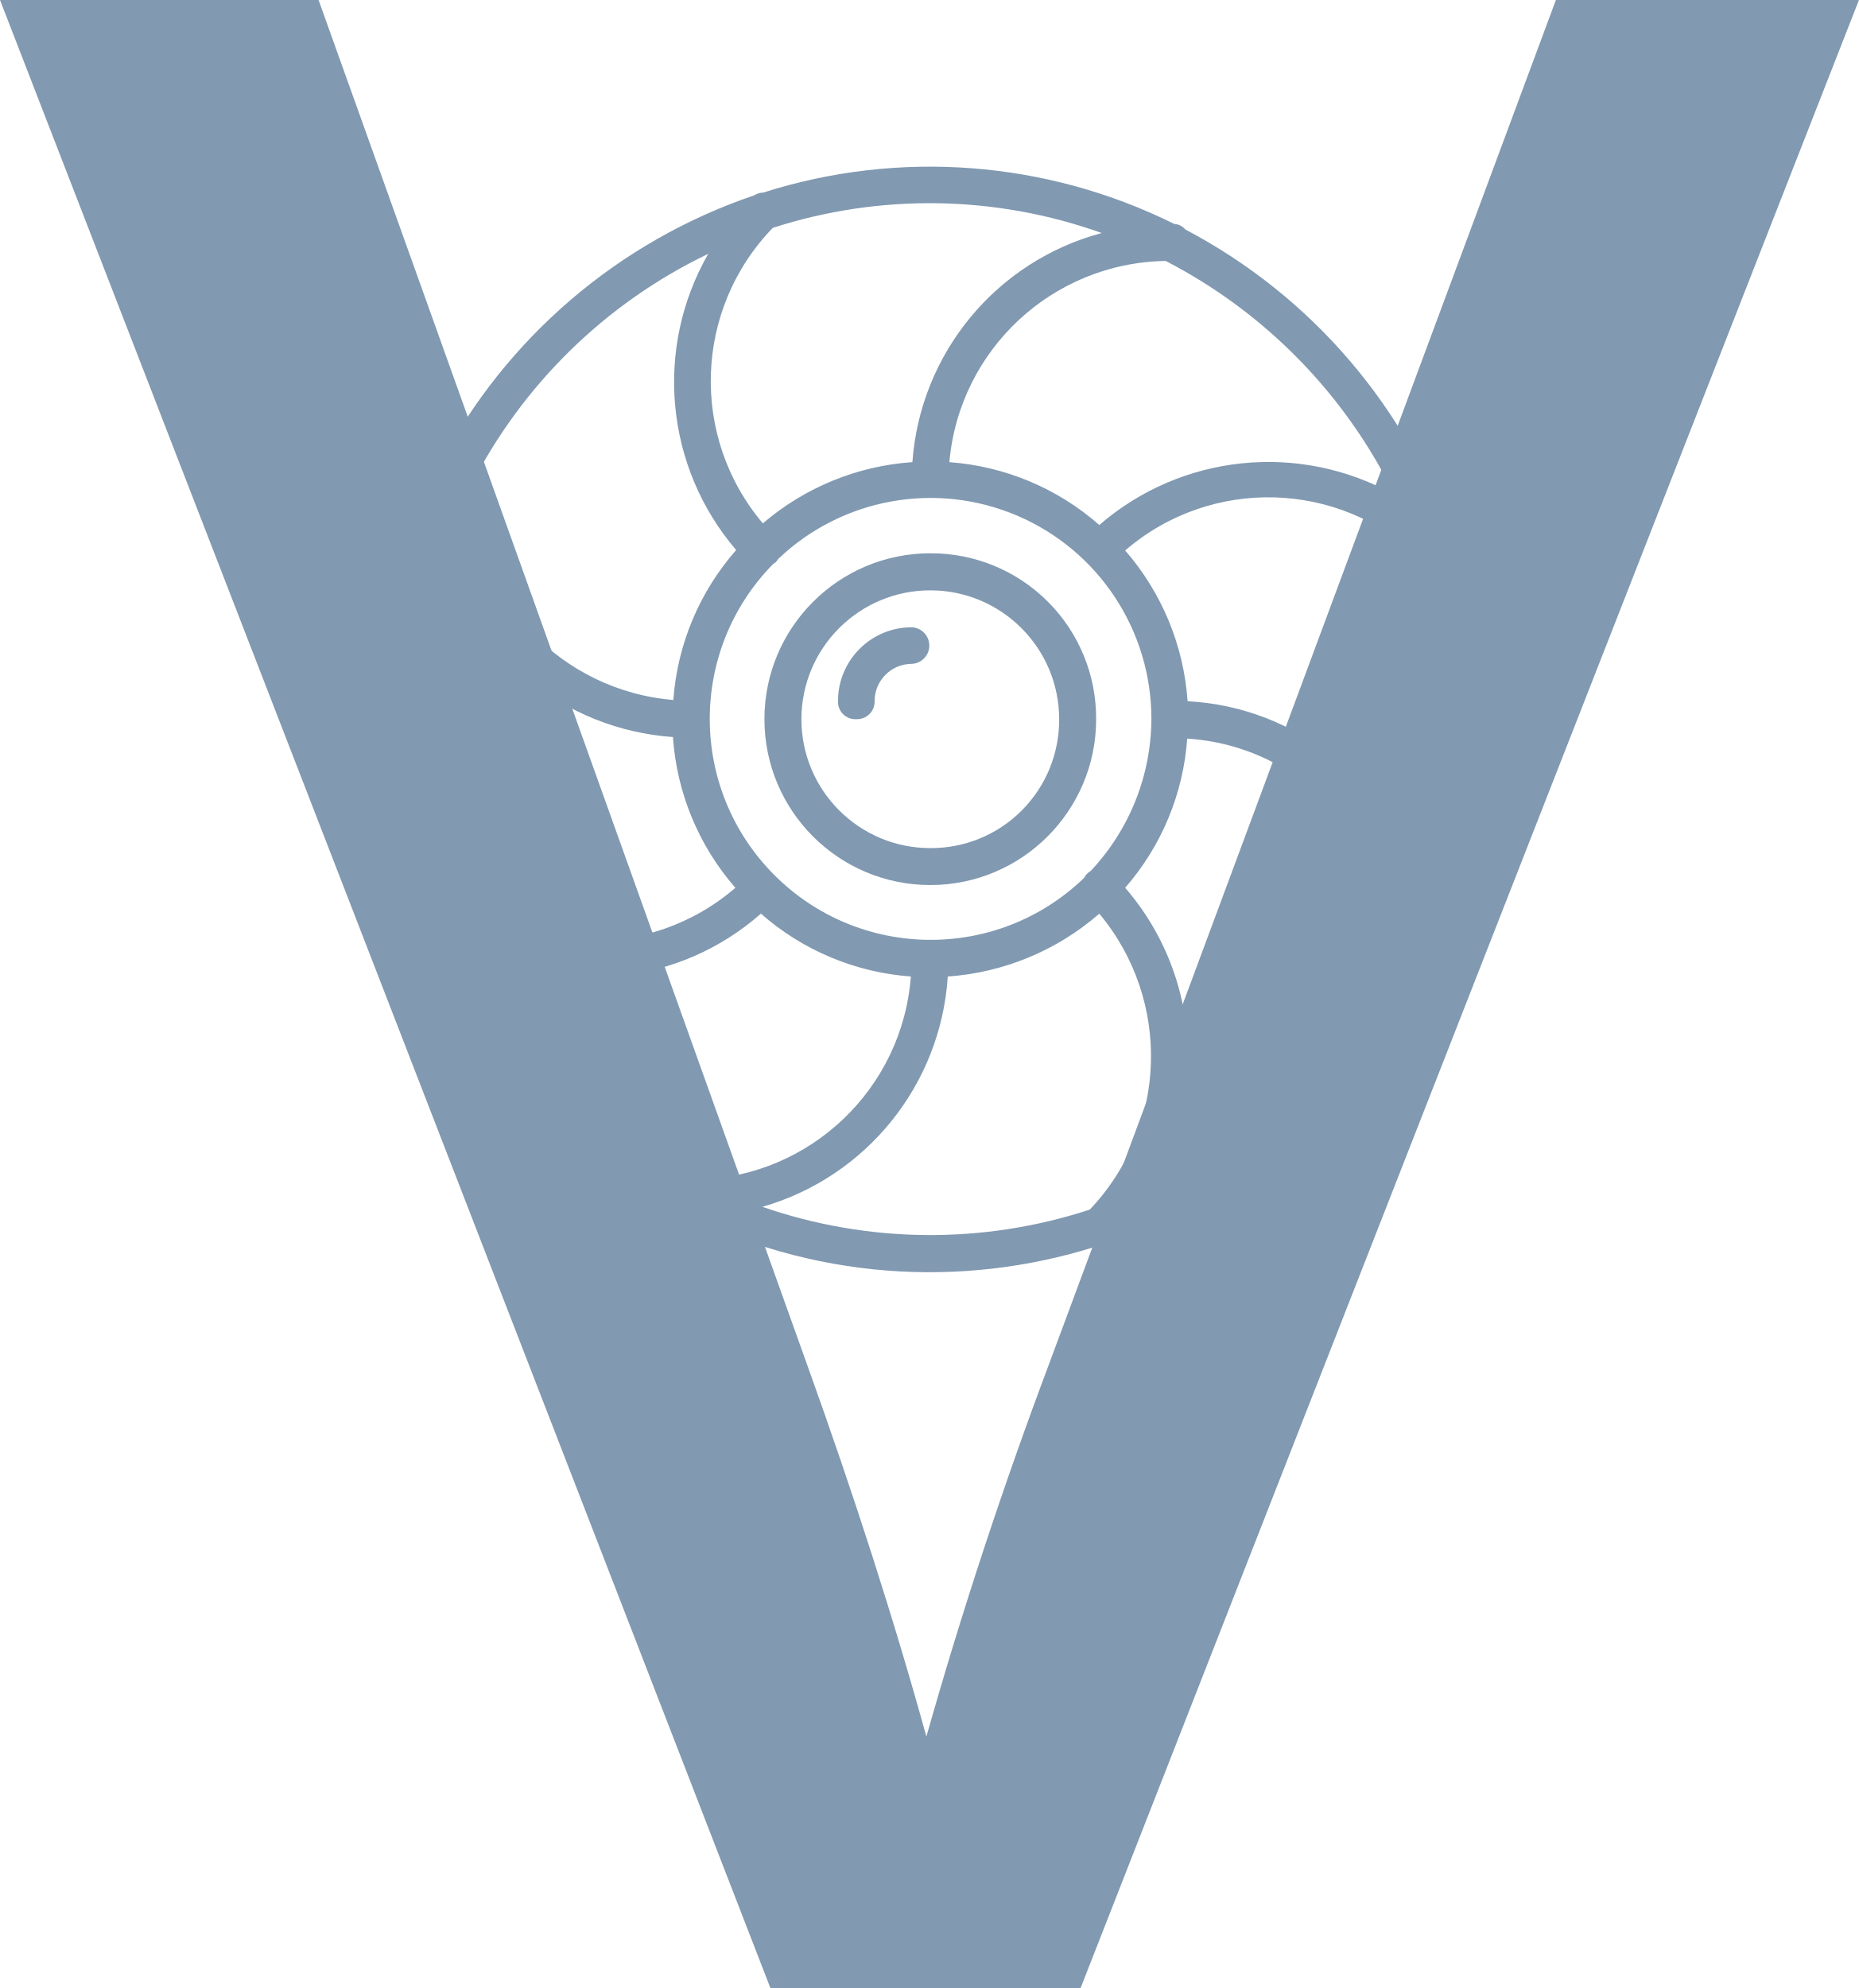
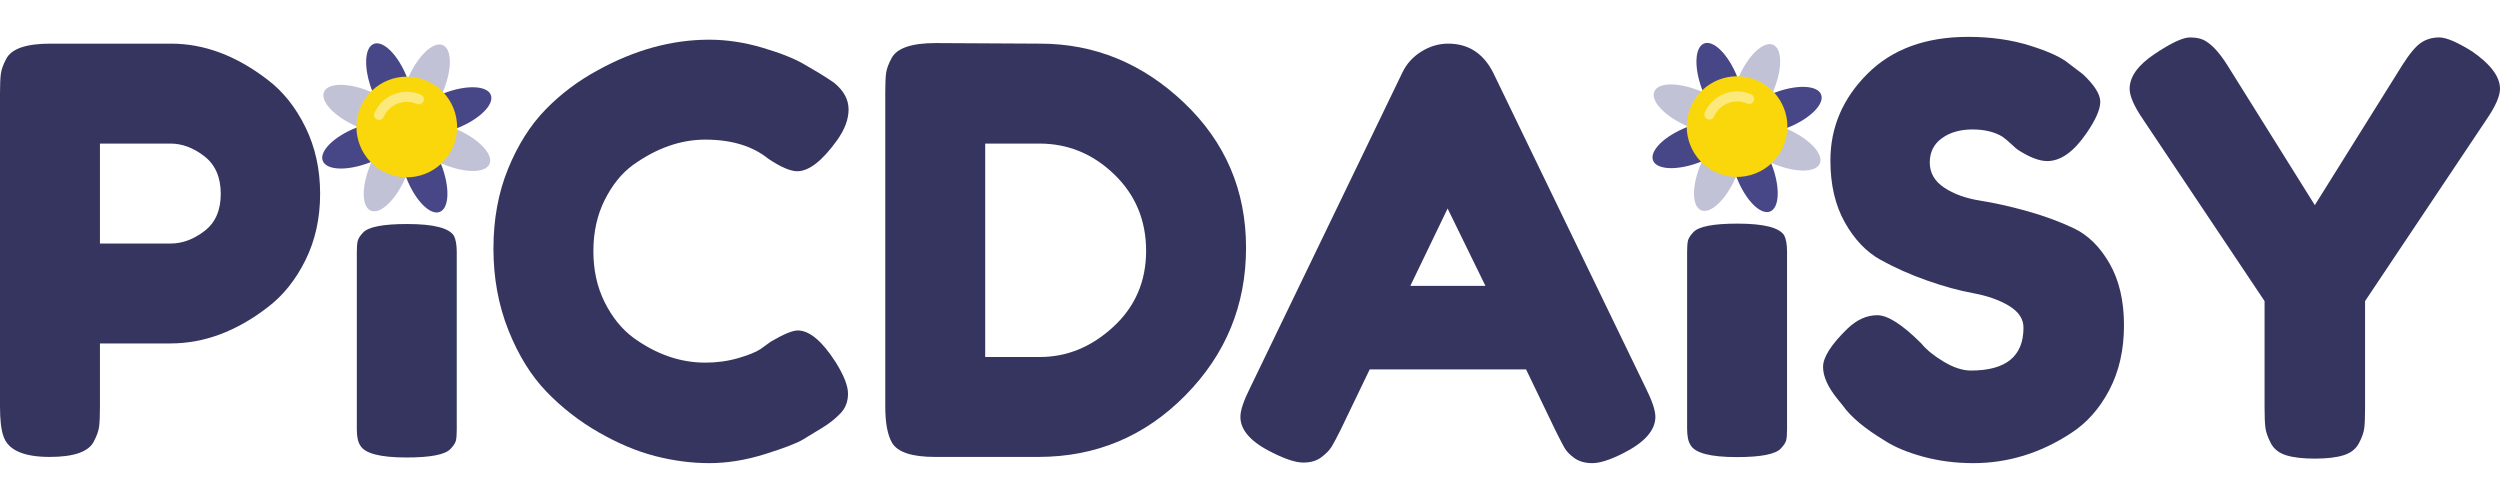
- <svg xmlns="http://www.w3.org/2000/svg" width="93.33" height="99.8" viewBox="0 0 93.33 99.8">
-   <g id="XMLID_3_" transform="translate(-16.3)">
-     <g id="XMLID_18_" transform="translate(35.23 8.367)">
-       <g id="XMLID_19_" transform="translate(0)">
-         <g id="XMLID_20_">
-           <path id="XMLID_25_" d="M162.8,80.776a27.575,27.575,0,0,0,1.4-20.867c0-.04-.02-.06-.04-.1a28,28,0,0,0-13.478-15.755.8.8,0,0,0-.559-.28A27.592,27.592,0,0,0,129.489,42.2a.95.95,0,0,0-.459.14,28.008,28.008,0,0,0-15.795,13.518.864.864,0,0,0-.359.739,27.58,27.58,0,0,0-1.358,20.787c0,.04.02.06.04.1a28.1,28.1,0,0,0,13.658,15.855.885.885,0,0,0,.559.28,27.7,27.7,0,0,0,36.861-12.54A.55.55,0,0,0,162.8,80.776ZM162.376,77a12.726,12.726,0,0,0-11.581-9.265,12.888,12.888,0,0,0-3.135-7.568,11.015,11.015,0,0,1,14.836.419,25.5,25.5,0,0,1,1.278,8.027A26.382,26.382,0,0,1,162.376,77Zm-16.454-.739a1.1,1.1,0,0,0-.18.14.717.717,0,0,0-.14.2,11.092,11.092,0,0,1-15.615-15.755c.04-.02.08-.06.12-.08a1.1,1.1,0,0,0,.14-.18,11.087,11.087,0,0,1,18.73,8.047A11.205,11.205,0,0,1,145.923,76.263Zm15.256-18.89a12.971,12.971,0,0,0-14.816,1.518,12.8,12.8,0,0,0-7.528-3.155,11.067,11.067,0,0,1,10.863-10.1A26.128,26.128,0,0,1,161.178,57.374Zm-14.7-13.139a12.859,12.859,0,0,0-9.5,11.5,12.906,12.906,0,0,0-7.508,3.075,11.059,11.059,0,0,1,.5-14.836,25.664,25.664,0,0,1,16.514.26Zm-19.748,1.038a12.96,12.96,0,0,0,1.4,14.876,12.8,12.8,0,0,0-3.155,7.528,11.139,11.139,0,0,1-10.2-10.683A25.965,25.965,0,0,1,126.733,45.273ZM113.395,60.189a12.989,12.989,0,0,0,11.561,9.345,12.835,12.835,0,0,0,3.135,7.568,11.015,11.015,0,0,1-14.836-.419,25.5,25.5,0,0,1-1.278-8.027A25.8,25.8,0,0,1,113.395,60.189Zm1.178,19.728a12.8,12.8,0,0,0,14.8-1.518,12.8,12.8,0,0,0,7.528,3.155,11.041,11.041,0,0,1-10.663,10.2A26.147,26.147,0,0,1,114.573,79.917Zm14.876,13.2a12.9,12.9,0,0,0,9.305-11.561,12.971,12.971,0,0,0,7.608-3.155,11.17,11.17,0,0,1-.479,14.856,25.738,25.738,0,0,1-16.434-.14ZM149.1,91.958a12.767,12.767,0,0,0,1.717-6.39A12.954,12.954,0,0,0,147.66,77.1a12.763,12.763,0,0,0,3.115-7.488,10.889,10.889,0,0,1,10.2,10.663A25.99,25.99,0,0,1,149.1,91.958Z" transform="translate(-110.1 -40.9)" fill="#8199b1" />
-           <path id="XMLID_22_" d="M215.827,138.1a8.327,8.327,0,1,0,8.327,8.327A8.284,8.284,0,0,0,215.827,138.1Zm0,14.8a6.47,6.47,0,1,1,6.47-6.47A6.43,6.43,0,0,1,215.827,152.9Z" transform="translate(-188.051 -118.691)" fill="#8199b1" />
-           <path id="XMLID_1_" d="M229.694,156.7A3.7,3.7,0,0,0,226,160.394a.87.87,0,0,0,.919.919.881.881,0,0,0,.919-.919,1.866,1.866,0,0,1,1.857-1.857.919.919,0,0,0,0-1.837Z" transform="translate(-202.857 -133.577)" fill="#8199b1" />
+ <svg xmlns="http://www.w3.org/2000/svg" version="1.1" id="Layer_1" x="0px" y="0px" width="2000px" height="400px" viewBox="0 0 2000 400" style="enable-background:new 0 0 2000 400;" xml:space="preserve">
+   <style type="text/css">
+ 	.st0{fill:#353560;}
+ 	.st1{fill:#474787;}
+ 	.st2{fill:#C2C2D7;}
+ 	.st3{fill:#F9D70B;}
+ 	.st4{fill:#FCE97B;}
+ </style>
+   <g id="XMLID_1_">
+     <path id="XMLID_4_" class="st0" d="M244.358,101.76c7.825,15.963,11.743,33.727,11.743,53.298   c0,19.578-3.918,37.264-11.743,53.073c-7.835,15.807-17.92,28.384-30.263,37.715   c-24.998,19.274-50.892,28.905-77.688,28.905H79.948v51.04   c0,6.931-0.227,12.124-0.678,15.583c-0.451,3.467-1.885,7.452-4.291,11.97   c-4.22,8.13-15.965,12.196-35.231,12.196c-21.08,0-33.425-5.57-37.038-16.713   C0.904,343.71,0,335.885,0,325.341V74.659c0-6.923,0.227-12.116,0.678-15.583   c0.451-3.459,1.877-7.452,4.291-11.97c4.214-8.13,15.957-12.194,35.231-12.194   h96.659c26.494,0,52.239,9.64,77.237,28.907   C226.438,73.157,236.523,85.803,244.358,101.76z M163.508,184.87   c8.73-6.62,13.098-16.557,13.098-29.812c0-13.247-4.369-23.262-13.098-30.036   c-8.738-6.775-17.772-10.163-27.101-10.163H79.948v79.948h56.911   C145.893,194.806,154.771,191.496,163.508,184.87z" />
+     <path id="XMLID_7_" class="st0" d="M285.454,201.638c0-3.906,0.227-6.835,0.678-8.791   c0.451-1.951,1.877-4.204,4.291-6.753c4.214-4.587,15.957-6.879,35.231-6.879   c21.074,0,33.573,3.146,37.489,9.428c1.504,2.891,2.26,7.306,2.26,13.251   V343.568c0,4.078-0.227,7.051-0.678,8.919c-0.451,1.872-1.885,4.078-4.291,6.625   c-4.22,4.587-15.965,6.88-35.231,6.88c-21.08,0-33.425-3.225-37.038-9.683   c-1.806-2.715-2.711-7.047-2.711-12.995V201.638z" />
+     <path id="XMLID_9_" class="st0" d="M608.397,279.269l8.13-5.871   c10.233-6.021,17.461-9.034,21.682-9.034c9.329,0,19.422,8.433,30.263,25.295   c6.618,10.544,9.937,18.969,9.937,25.293s-2.033,11.597-6.097,15.809   c-4.066,4.22-8.808,7.982-14.229,11.292c-5.419,3.318-10.614,6.48-15.583,9.485   c-4.968,3.013-15.131,6.931-30.487,11.743c-15.358,4.814-30.193,7.228-44.49,7.228   c-14.305,0-28.759-1.885-43.361-5.646c-14.61-3.761-29.663-10.085-45.168-18.971   c-15.512-8.878-29.437-19.719-41.781-32.52   c-12.351-12.796-22.512-29.204-30.487-49.234   c-7.982-20.021-11.97-41.779-11.97-65.267c0-23.486,3.91-44.787,11.743-63.912   c7.827-19.117,17.842-34.926,30.036-47.425   c12.196-12.493,26.121-22.959,41.781-31.392   c29.507-16.26,59.168-24.39,88.98-24.39c14.151,0,28.527,2.187,43.135,6.548   c14.602,4.369,25.667,8.808,33.198,13.325l10.841,6.324   c5.419,3.316,9.634,6.027,12.647,8.13c7.827,6.324,11.743,13.479,11.743,21.455   c0,7.982-3.162,16.338-9.485,25.068c-11.743,16.26-22.287,24.39-31.616,24.39   c-5.421,0-13.098-3.31-23.037-9.937c-12.645-10.233-29.513-15.358-50.587-15.358   c-19.576,0-38.844,6.777-57.815,20.326c-9.032,6.626-16.563,15.963-22.584,28.003   c-6.027,12.048-9.032,25.676-9.032,40.877c0,15.21,3.005,28.837,9.032,40.877   c6.021,12.048,13.698,21.533,23.035,28.456   c18.363,13.253,37.491,19.873,57.364,19.873c9.329,0,18.137-1.199,26.423-3.613   C598.835,284.089,604.784,281.683,608.397,279.269z" />
+     <path id="XMLID_11_" class="st0" d="M748.411,34.46l83.561,0.453   c43.658,0,82.049,15.737,115.177,47.201c33.122,31.468,49.685,70.164,49.685,116.079   c0,45.924-16.19,85.297-48.554,118.114c-32.374,32.825-71.591,49.234-117.663,49.234   h-82.656c-18.371,0-29.812-3.761-34.327-11.292   c-3.615-6.324-5.421-15.957-5.421-28.907V74.208   c0-7.226,0.227-12.491,0.678-15.809c0.451-3.31,1.877-7.226,4.291-11.743   C717.394,38.526,729.137,34.46,748.411,34.46z M890.689,261.429   c17.461-16.106,26.199-36.36,26.199-60.75c0-24.392-8.513-44.787-25.521-61.203   c-17.014-16.409-36.967-24.617-59.846-24.617h-43.361v170.734h43.812   C853.651,285.593,873.221,277.541,890.689,261.429z" />
+     <path id="XMLID_14_" class="st0" d="M1194.672,58.399l121.949,252.037   c5.117,10.239,7.683,17.918,7.683,23.035c0,10.841-8.742,20.629-26.201,29.359   c-10.241,5.117-18.293,7.679-24.164,7.679s-10.69-1.355-14.452-4.066   c-3.769-2.709-6.48-5.568-8.132-8.581c-1.66-3.007-3.994-7.523-7.001-13.549   l-23.49-48.783h-125.109l-23.49,48.783c-3.016,6.027-5.349,10.388-7.001,13.098   c-1.66,2.709-4.363,5.498-8.132,8.355c-3.761,2.859-8.581,4.293-14.452,4.293   s-13.93-2.562-24.164-7.679c-17.467-8.427-26.197-18.067-26.197-28.908   c0-5.117,2.554-12.796,7.679-23.035l121.95-252.488   c3.312-6.923,8.357-12.491,15.133-16.711c6.777-4.214,13.922-6.324,21.453-6.324   C1174.799,34.913,1186.837,42.746,1194.672,58.399z M1158.086,166.803l-29.81,61.879   h60.068L1158.086,166.803z" />
+     <path id="XMLID_19_" class="st0" d="M1470.19,319.468c-7.835-9.634-11.745-18.293-11.745-25.97   c0-7.679,6.472-17.842,19.424-30.489c7.523-7.226,15.502-10.841,23.935-10.841   c8.429,0,20.174,7.531,35.231,22.584c4.214,5.125,10.233,10.015,18.069,14.68   c7.827,4.672,15.053,7.001,21.682,7.001c28.001,0,42.004-11.44,42.004-34.327   c0-6.925-3.838-12.717-11.516-17.391c-7.679-4.664-17.243-8.052-28.683-10.161   c-11.444-2.103-23.791-5.492-37.036-10.163   c-13.257-4.666-25.599-10.163-37.04-16.487   c-11.444-6.324-21-16.33-28.679-30.036   c-7.679-13.698-11.52-30.185-11.52-49.458c0-26.494,9.86-49.607,29.585-69.333   c19.721-19.719,46.595-29.585,80.623-29.585c18.069,0,34.553,2.338,49.462,7.001   c14.905,4.672,25.214,9.415,30.937,14.229l11.292,8.581   c9.331,8.738,14.003,16.112,14.003,22.133c0,6.027-3.613,14.305-10.839,24.841   c-10.241,15.061-20.779,22.584-31.618,22.584c-6.324,0-14.155-3.007-23.486-9.034   c-0.902-0.599-2.638-2.103-5.197-4.515c-2.558-2.408-4.896-4.363-6.997-5.873   c-6.324-3.91-14.384-5.873-24.168-5.873c-9.788,0-17.916,2.336-24.388,7.001   c-6.48,4.672-9.712,11.144-9.712,19.422c0,8.286,3.837,14.983,11.516,20.1   c7.679,5.125,17.235,8.581,28.683,10.39c11.44,1.806,23.939,4.593,37.489,8.355   c13.549,3.769,26.04,8.357,37.489,13.776   c11.44,5.421,21.004,14.835,28.683,28.23   c7.679,13.403,11.516,29.89,11.516,49.458c0,19.578-3.918,36.813-11.745,51.718   c-7.831,14.905-18.065,26.423-30.712,34.553   c-24.392,15.964-50.441,23.939-78.141,23.939c-14.155,0-27.552-1.736-40.199-5.195   c-12.647-3.459-22.885-7.749-30.712-12.872   c-15.964-9.634-27.103-18.971-33.427-28.005L1470.19,319.468z" />
+     <path id="XMLID_21_" class="st0" d="M1977.869,41.236C1992.618,51.476,2000,61.412,2000,71.046   c0,5.724-3.465,13.706-10.386,23.939l-97.565,145.891v86.271   c0,6.931-0.225,12.124-0.674,15.583c-0.453,3.465-1.885,7.452-4.295,11.97   c-2.41,4.517-6.476,7.679-12.194,9.485c-5.722,1.806-13.401,2.711-23.033,2.711   c-9.644,0-17.323-0.904-23.037-2.711c-5.722-1.806-9.788-5.038-12.194-9.712   c-2.414-4.664-3.842-8.73-4.291-12.194c-0.453-3.459-0.678-8.808-0.678-16.036   v-85.367l-97.565-145.891c-6.929-10.233-10.386-18.215-10.386-23.939   c0-9.634,6.616-18.893,19.873-27.779c13.245-8.878,22.732-13.323,28.454-13.323   c5.718,0,10.233,1.207,13.55,3.613c5.117,3.316,10.538,9.485,16.26,18.518   l70.013,112.017l70.009-112.017c5.714-9.032,10.682-14.975,14.905-17.84   c4.214-2.859,9.103-4.291,14.68-4.291   C1957.014,29.944,1965.823,33.712,1977.869,41.236z" />
+     <path id="XMLID_60_" class="st0" d="M1349.691,201.321c0-3.906,0.227-6.835,0.678-8.791   c0.451-1.951,1.877-4.204,4.291-6.753c4.214-4.587,15.958-6.879,35.231-6.879   c21.074,0,33.573,3.146,37.489,9.428c1.504,2.891,2.26,7.306,2.26,13.251   v141.674c0,4.078-0.227,7.051-0.678,8.919c-0.451,1.872-1.885,4.078-4.291,6.625   c-4.22,4.587-15.966,6.88-35.231,6.88c-21.08,0-33.425-3.225-37.038-9.683   c-1.806-2.715-2.711-7.047-2.711-12.995V201.321z" />
+     <g id="XMLID_2_">
+       <g id="XMLID_3_">
+         <g id="XMLID_39_">
+           <path id="XMLID_29_" class="st1" d="M354.731,74.756c-5.474,2.15-10.392,4.757-14.51,7.56      c3.639,2.687,6.605,6.376,8.383,10.897c1.777,4.523,2.114,9.245,1.273,13.691      c4.926-0.751,10.306-2.186,15.777-4.337      c17.921-7.037,30.002-18.97,26.986-26.65      C389.624,68.238,372.65,67.718,354.731,74.756" />
+           <path id="XMLID_28_" class="st1" d="M334.53,125.494c-4.523,1.777-9.245,2.114-13.691,1.273      c0.751,4.926,2.186,10.306,4.337,15.777      c7.037,17.921,18.97,30.002,26.65,26.986s8.199-19.99,1.161-37.909      c-2.148-5.473-4.757-10.392-7.559-14.512      C342.743,120.751,339.054,123.717,334.53,125.494" />
+           <path id="XMLID_27_" class="st1" d="M302.251,111.42c-1.777-4.523-2.114-9.245-1.276-13.69      c-4.923,0.749-10.303,2.185-15.774,4.336      c-17.919,7.038-30.002,18.97-26.986,26.65      c3.016,7.68,19.99,8.199,37.909,1.161c5.473-2.148,10.392-4.757,14.51-7.56      C306.993,119.632,304.027,115.943,302.251,111.42" />
+           <path id="XMLID_26_" class="st1" d="M316.325,79.14c4.523-1.777,9.245-2.114,13.691-1.273      c-0.751-4.926-2.186-10.306-4.337-15.777      c-7.037-17.921-18.97-30.002-26.65-26.986      c-7.68,3.016-8.199,19.99-1.161,37.909      c2.148,5.473,4.757,10.392,7.559,14.512      C308.113,83.883,311.802,80.917,316.325,79.14" />
+         </g>
+         <g id="XMLID_32_">
+           <path id="XMLID_23_" class="st2" d="M340.221,82.315c3.795-2.58,8.291-4.98,13.249-7.024      c0.191-0.419,0.394-0.817,0.579-1.241c7.696-17.651,7.801-34.628,0.237-37.926      c-7.562-3.297-19.933,8.336-27.627,25.982      c-0.186,0.427-0.337,0.847-0.514,1.273c1.876,5.023,3.178,9.95,3.87,14.487      c-0.196-0.037-0.401-0.039-0.599-0.071c4.024,0.657,7.83,2.295,11.076,4.75      C340.399,82.475,340.315,82.386,340.221,82.315" />
+           <path id="XMLID_18_" class="st2" d="M365.637,103.549c-0.425-0.185-0.847-0.337-1.27-0.513      c-5.025,1.875-9.953,3.177-14.488,3.867c0.037-0.196,0.04-0.398,0.072-0.596      c-0.66,4.023-2.296,7.827-4.752,11.073c0.073-0.093,0.16-0.174,0.229-0.27      c2.583,3.794,4.981,8.289,7.027,13.248c0.417,0.19,0.816,0.396,1.24,0.581      c17.649,7.695,34.628,7.801,37.926,0.237      C394.919,123.612,383.285,111.244,365.637,103.549" />
+           <path id="XMLID_30_" class="st2" d="M305.426,87.524c-2.58-3.795-4.98-8.291-7.026-13.25      c-0.417-0.19-0.814-0.393-1.241-0.579      c-17.649-7.695-34.629-7.802-37.927-0.237      c-3.297,7.562,8.336,19.933,25.984,27.628c0.427,0.186,0.847,0.337,1.27,0.513      c5.025-1.875,9.953-3.177,14.489-3.869c-0.023,0.115-0.022,0.238-0.043,0.353      c0.707-4.008,2.381-7.798,4.883-11.019      C305.694,87.222,305.545,87.364,305.426,87.524" />
+           <path id="XMLID_31_" class="st2" d="M310.364,122.089c0.094,0.071,0.175,0.158,0.27,0.229      c-3.793,2.581-8.289,4.981-13.249,7.024c-0.191,0.419-0.394,0.817-0.579,1.241      c-7.695,17.649-7.801,34.628-0.237,37.926      c7.564,3.298,19.933-8.336,27.627-25.984c0.185-0.425,0.336-0.845,0.513-1.27      c-1.876-5.023-3.178-9.95-3.87-14.487c0.198,0.037,0.401,0.039,0.599,0.071      C317.416,126.182,313.61,124.545,310.364,122.089" />
        </g>
      </g>
+       <g id="XMLID_33_">
+         <path id="XMLID_24_" class="st3" d="M362.335,117.69c8.887-20.384-0.432-44.111-20.816-52.998     s-44.111,0.432-52.998,20.816s0.432,44.111,20.816,52.998     C329.72,147.393,353.448,138.074,362.335,117.69" />
+         <path id="XMLID_25_" class="st4" d="M301.675,95.634c-2.041-0.89-2.97-3.263-2.082-5.3     c6.211-14.246,22.856-20.781,37.099-14.571c2.041,0.89,2.97,3.263,2.082,5.3     c-0.888,2.037-3.259,2.972-5.3,2.082c-10.175-4.436-22.063,0.232-26.499,10.408     C306.086,95.59,303.716,96.524,301.675,95.634" />
+       </g>
    </g>
-     <g id="XMLID_4_" transform="translate(16.3)">
-       <path id="XMLID_39_" d="M126.911,87.2q2.666-9.4,6.19-18.79L158.52,0H96.4l24.481,68.39Q124.475,78.424,126.911,87.2Z" transform="translate(-80.406)" fill="none" />
-       <path id="XMLID_38_" d="M69,68.39q-3.534,9.4-6.19,18.79-2.426-8.776-6.03-18.79L32.294,0H16.3L54.978,99.8H70.553L109.63,0H94.415Z" transform="translate(-16.3)" fill="#8199b1" />
+     <g id="XMLID_17_">
+       <g id="XMLID_36_">
+         <g id="XMLID_43_">
+           <path id="XMLID_62_" class="st1" d="M1418.968,74.44c-5.474,2.15-10.392,4.757-14.51,7.56      c3.639,2.687,6.605,6.376,8.383,10.897c1.777,4.523,2.114,9.245,1.273,13.691      c4.926-0.751,10.306-2.186,15.777-4.337      c17.921-7.037,30.002-18.97,26.986-26.65      C1453.861,67.921,1436.888,67.402,1418.968,74.44" />
+           <path id="XMLID_46_" class="st1" d="M1398.768,125.177c-4.523,1.777-9.245,2.114-13.691,1.273      c0.751,4.926,2.186,10.306,4.337,15.777      c7.037,17.921,18.97,30.002,26.65,26.986      c7.68-3.016,8.199-19.99,1.161-37.909c-2.148-5.473-4.757-10.392-7.559-14.512      C1406.98,120.435,1403.291,123.4,1398.768,125.177" />
+           <path id="XMLID_45_" class="st1" d="M1366.488,111.103c-1.777-4.523-2.114-9.245-1.276-13.69      c-4.923,0.749-10.303,2.185-15.774,4.336      c-17.919,7.038-30.002,18.97-26.986,26.65      c3.016,7.68,19.99,8.199,37.909,1.161c5.473-2.148,10.392-4.757,14.51-7.56      C1371.231,119.316,1368.265,115.627,1366.488,111.103" />
+           <path id="XMLID_44_" class="st1" d="M1380.562,78.823c4.523-1.777,9.245-2.114,13.691-1.273      c-0.751-4.926-2.186-10.306-4.337-15.777      c-7.037-17.921-18.97-30.002-26.65-26.986      c-7.68,3.016-8.199,19.99-1.161,37.909c2.148,5.473,4.757,10.392,7.559,14.512      C1372.35,83.566,1376.039,80.6,1380.562,78.823" />
+         </g>
+         <g id="XMLID_37_">
+           <path id="XMLID_42_" class="st2" d="M1404.458,81.999c3.795-2.58,8.291-4.98,13.249-7.024      c0.191-0.419,0.394-0.817,0.579-1.241c7.696-17.651,7.801-34.628,0.237-37.926      c-7.562-3.297-19.933,8.336-27.627,25.982      c-0.186,0.427-0.337,0.847-0.514,1.273c1.876,5.023,3.178,9.95,3.87,14.487      c-0.196-0.037-0.401-0.039-0.599-0.071c4.024,0.657,7.83,2.295,11.077,4.75      C1404.636,82.158,1404.552,82.07,1404.458,81.999" />
+           <path id="XMLID_41_" class="st2" d="M1429.874,103.233c-0.425-0.185-0.847-0.337-1.27-0.513      c-5.025,1.875-9.953,3.177-14.488,3.867c0.037-0.196,0.04-0.398,0.072-0.596      c-0.66,4.023-2.296,7.827-4.752,11.073c0.073-0.093,0.16-0.174,0.229-0.27      c2.583,3.794,4.981,8.289,7.026,13.248c0.417,0.19,0.816,0.396,1.24,0.581      c17.649,7.695,34.628,7.801,37.927,0.237      C1459.156,123.296,1447.522,110.927,1429.874,103.233" />
+           <path id="XMLID_40_" class="st2" d="M1369.664,87.207c-2.58-3.795-4.98-8.291-7.026-13.25      c-0.417-0.19-0.814-0.393-1.241-0.579      c-17.649-7.695-34.629-7.802-37.927-0.237      c-3.297,7.562,8.336,19.933,25.984,27.628c0.427,0.186,0.847,0.337,1.27,0.513      c5.026-1.875,9.953-3.177,14.489-3.869c-0.023,0.115-0.022,0.238-0.043,0.353      c0.707-4.008,2.381-7.798,4.883-11.019      C1369.931,86.905,1369.782,87.047,1369.664,87.207" />
+           <path id="XMLID_38_" class="st2" d="M1374.602,121.772c0.094,0.071,0.175,0.158,0.27,0.229      c-3.793,2.581-8.289,4.981-13.249,7.024c-0.191,0.419-0.394,0.817-0.579,1.241      c-7.695,17.649-7.802,34.628-0.237,37.926      c7.564,3.298,19.933-8.336,27.627-25.984c0.185-0.425,0.336-0.845,0.513-1.27      c-1.876-5.023-3.178-9.95-3.87-14.487c0.198,0.037,0.401,0.039,0.599,0.071      C1381.653,125.866,1377.847,124.228,1374.602,121.772" />
+         </g>
+       </g>
+       <g id="XMLID_34_">
+         <path id="XMLID_35_" class="st3" d="M1426.572,117.373c8.887-20.384-0.432-44.111-20.816-52.998     c-20.384-8.887-44.111,0.432-52.998,20.816     c-8.887,20.384,0.432,44.111,20.816,52.998     C1393.958,147.076,1417.685,137.757,1426.572,117.373" />
+         <path id="XMLID_47_" class="st4" d="M1365.912,95.318c-2.041-0.89-2.97-3.263-2.082-5.3     c6.211-14.246,22.856-20.781,37.099-14.571c2.041,0.89,2.97,3.263,2.082,5.3     c-0.888,2.037-3.259,2.972-5.3,2.082     c-10.175-4.436-22.063,0.232-26.499,10.408     C1370.324,95.274,1367.953,96.208,1365.912,95.318" />
+       </g>
    </g>
  </g>
</svg>
